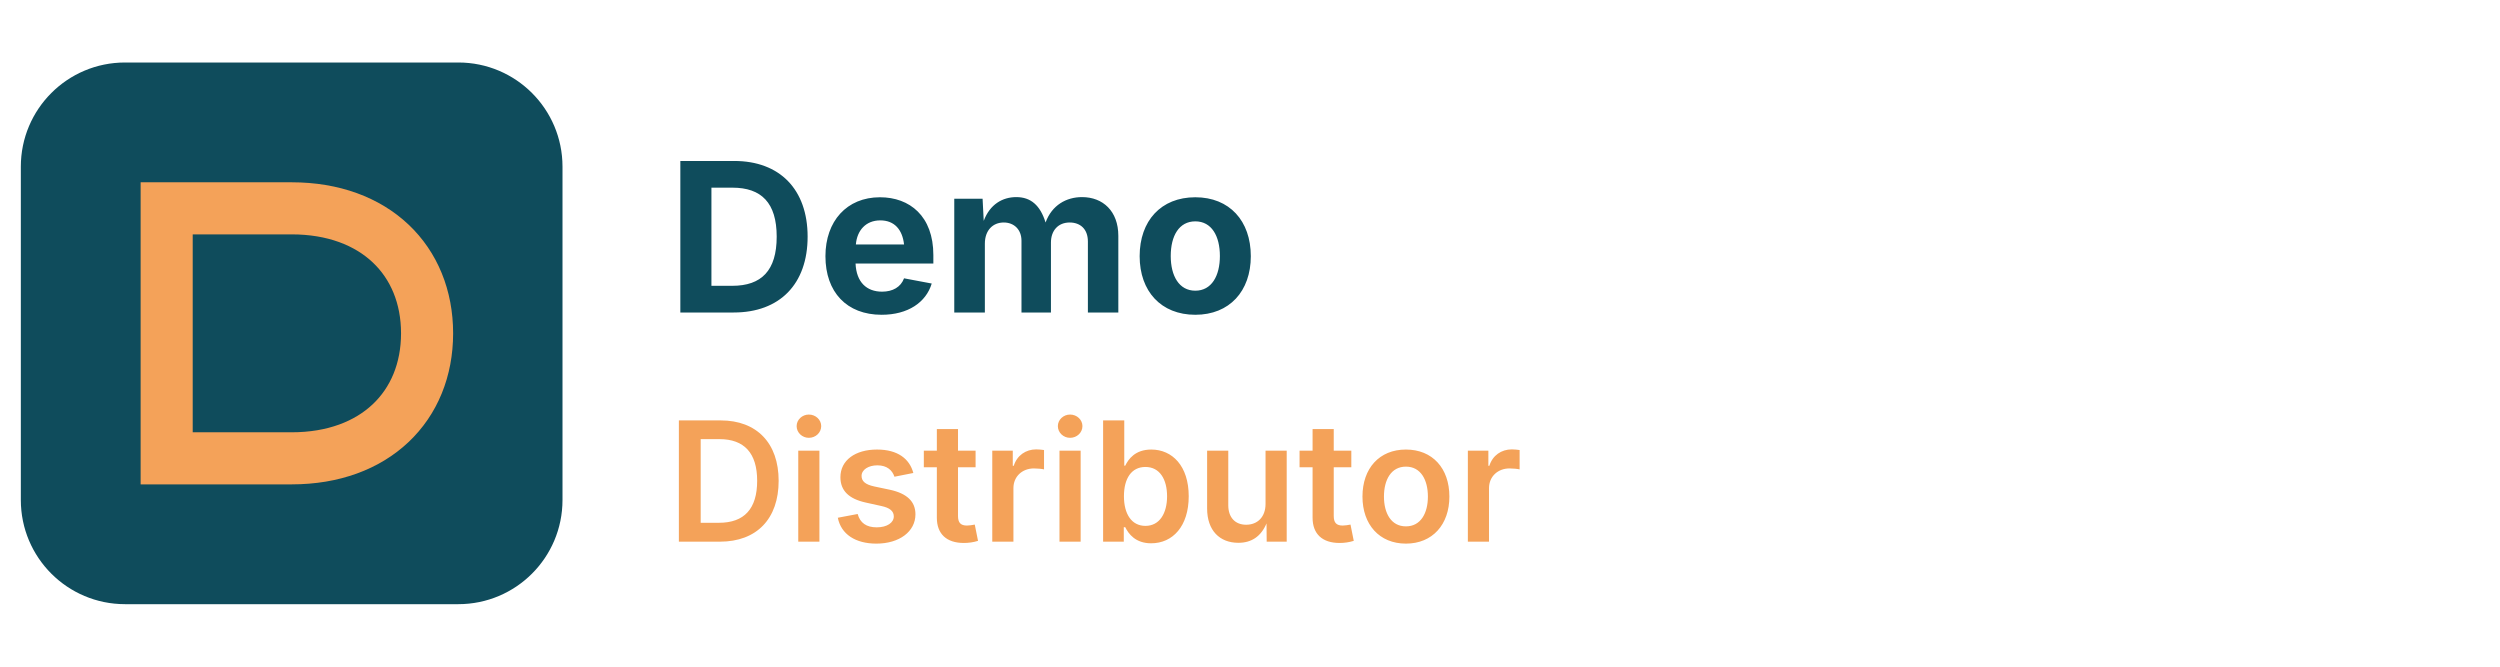
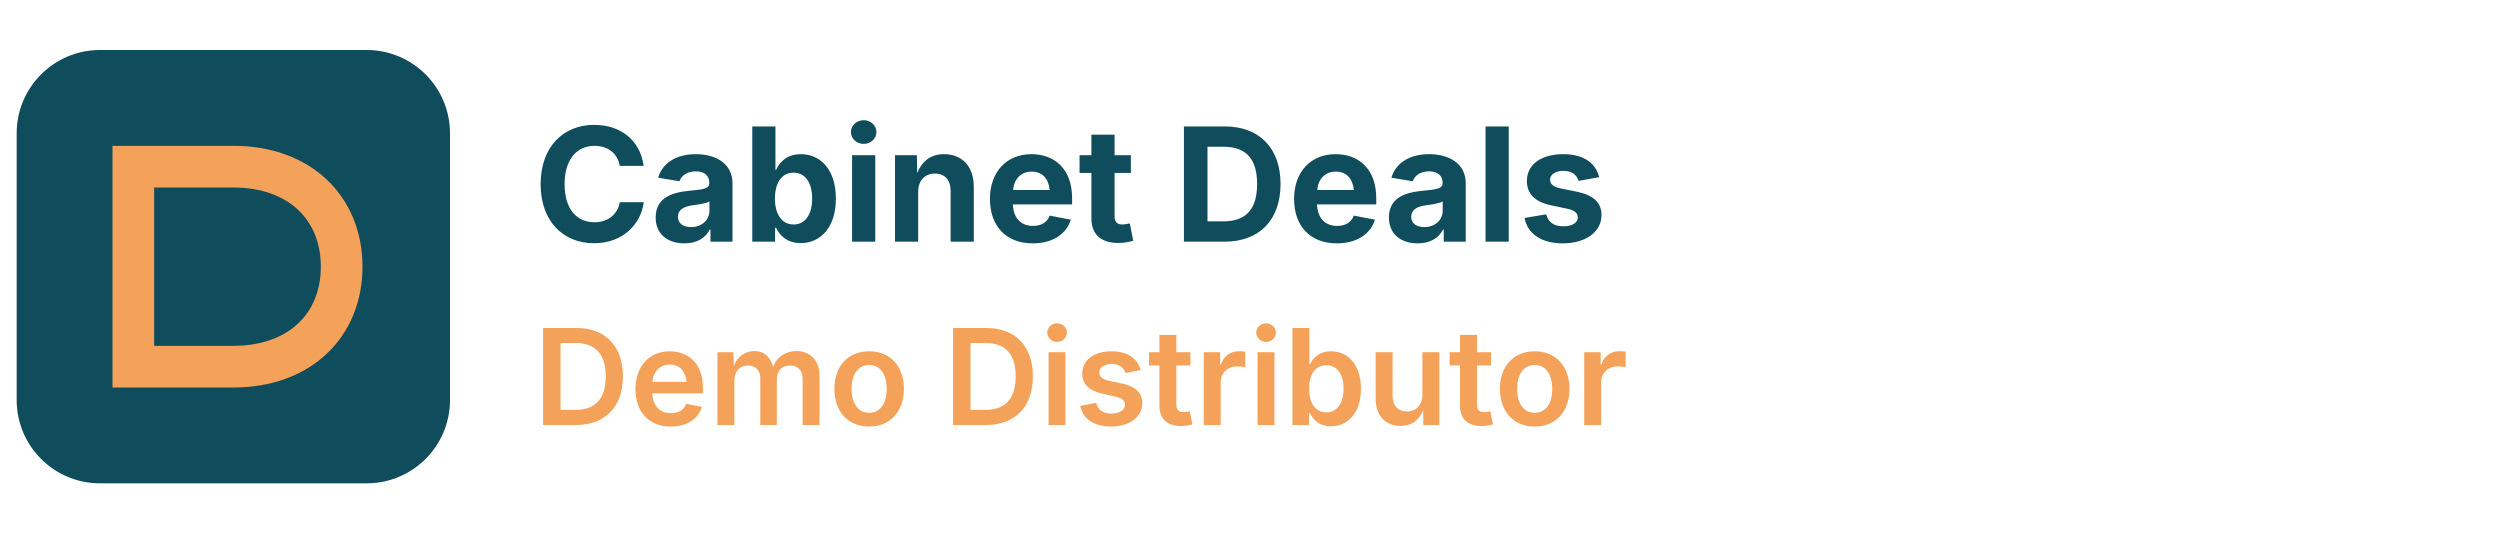
- <svg xmlns="http://www.w3.org/2000/svg" width="240" height="64" viewBox="0 0 240 64" role="img" aria-label="Demo Distributor (placeholder logo)">
+ <svg xmlns="http://www.w3.org/2000/svg" width="300" height="64" viewBox="0 0 300 64" role="img" aria-label="Cabinet Deals Demo Distributor (placeholder logo)">
  <rect x="2" y="6" width="52" height="52" rx="10" fill="#0f4c5c" />
  <path d="M16 20h12c8 0 13 5 13 12s-5 12-13 12H16z" fill="none" stroke="#f4a259" stroke-width="5" />
-   <text x="64" y="30" font-family="Inter, Arial, sans-serif" font-size="20" font-weight="700" fill="#0f4c5c">Demo</text>
-   <text x="64" y="52" font-family="Inter, Arial, sans-serif" font-size="16" font-weight="600" fill="#f4a259">Distributor</text>
+   <text x="64" y="29" font-family="Inter, Arial, sans-serif" font-size="19" font-weight="700" fill="#0f4c5c">Cabinet Deals</text>
+   <text x="64" y="51" font-family="Inter, Arial, sans-serif" font-size="16" font-weight="600" fill="#f4a259">Demo Distributor</text>
</svg>
